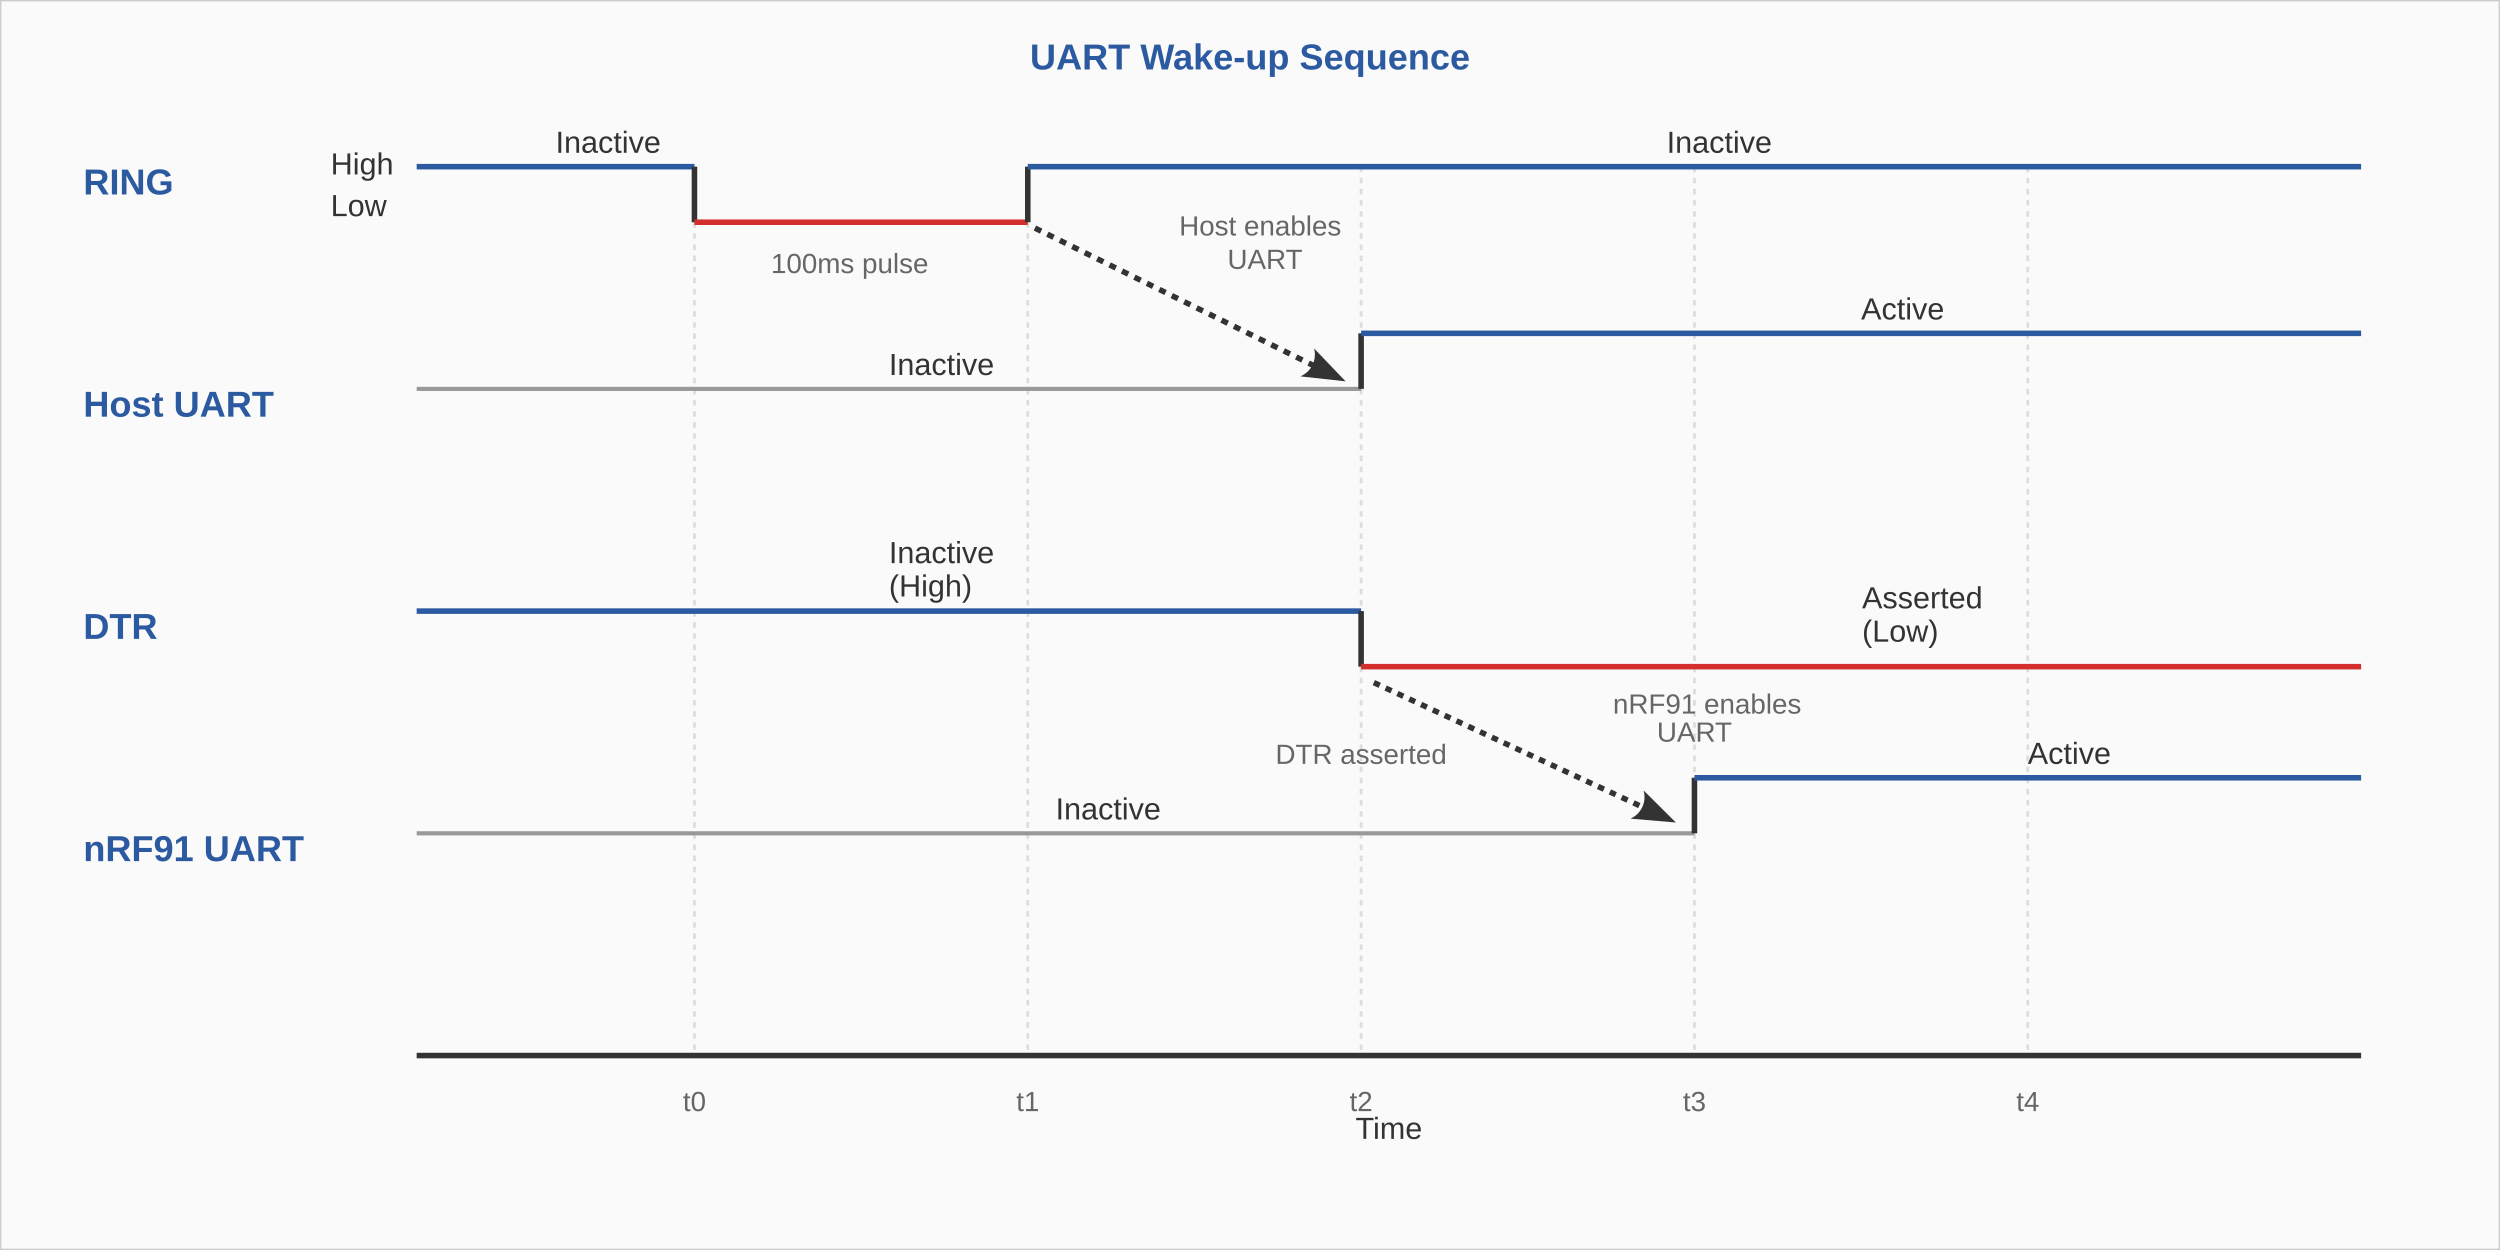
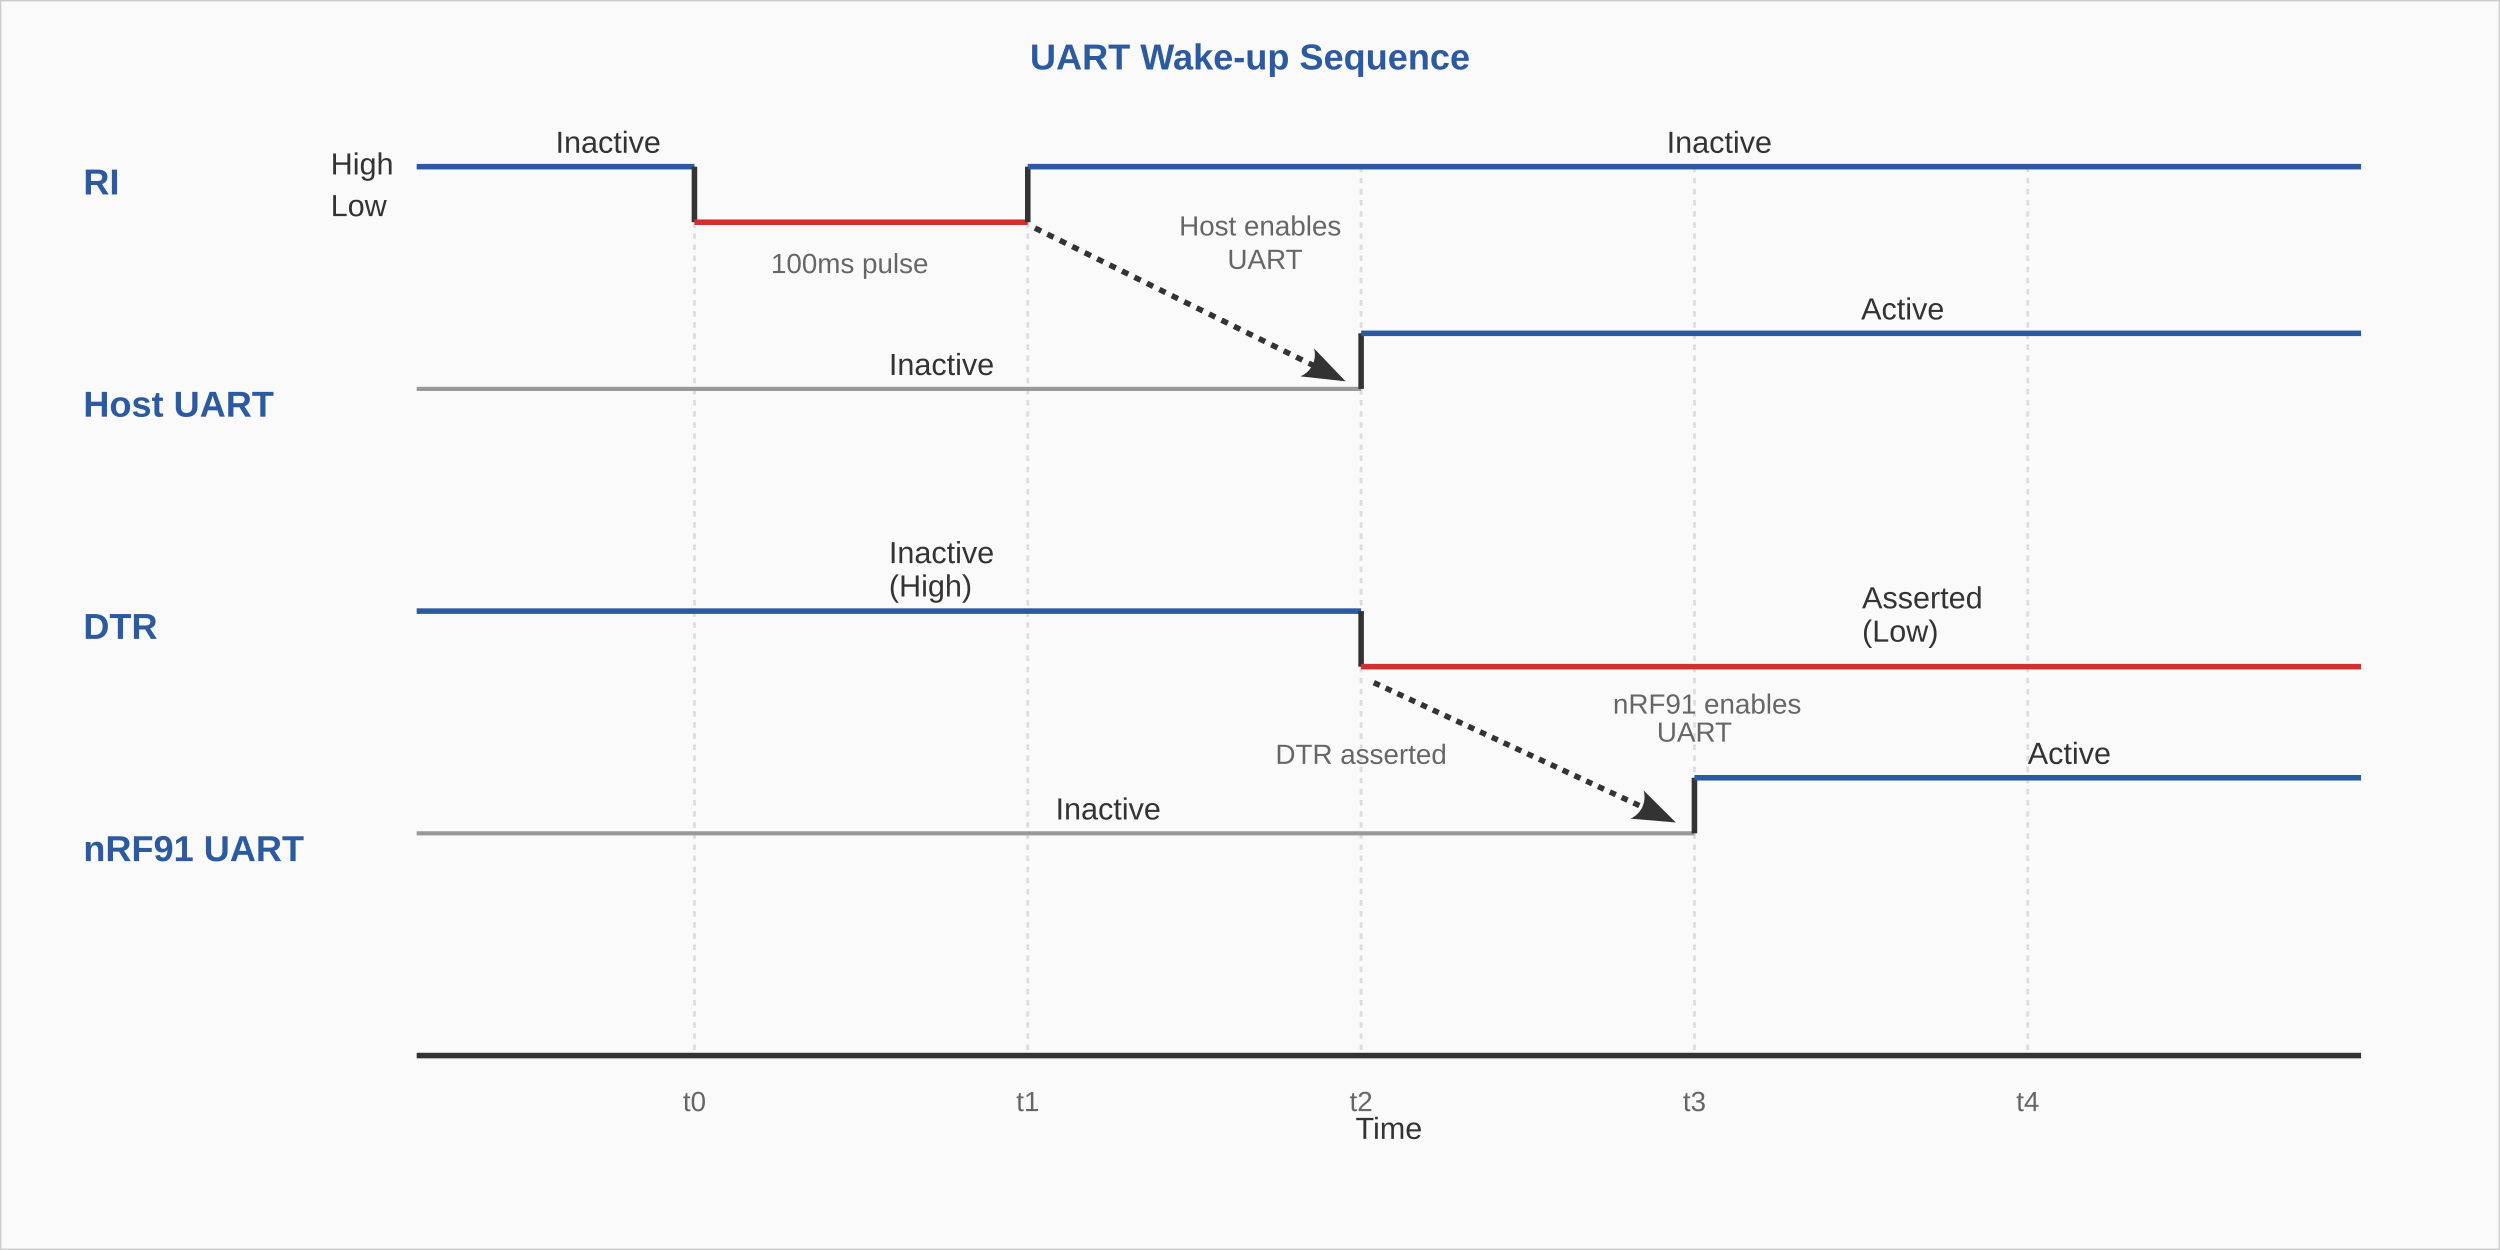
<svg xmlns="http://www.w3.org/2000/svg" width="900" height="450" version="1.1" id="svg128">
  <defs id="defs4">
    <marker style="overflow:visible" id="marker5779" refX="0" refY="0" orient="auto-start-reverse" markerWidth="7.7" markerHeight="5.6" viewBox="0 0 7.7 5.6" preserveAspectRatio="xMidYMid">
      <path transform="scale(0.7)" d="M -2,-4 9,0 -2,4 c 2,-2.33 2,-5.66 0,-8 z" style="fill:context-stroke;fill-rule:evenodd;stroke:none" id="path5777" />
    </marker>
    <marker style="overflow:visible" id="Arrow2" refX="0" refY="0" orient="auto-start-reverse" markerWidth="7.7" markerHeight="5.6" viewBox="0 0 7.7 5.6" preserveAspectRatio="xMidYMid">
      <path transform="scale(0.7)" d="M -2,-4 9,0 -2,4 c 2,-2.33 2,-5.66 0,-8 z" style="fill:context-stroke;fill-rule:evenodd;stroke:none" id="arrow2L" />
    </marker>
    <style id="style2">
      .signal-line { stroke: #333; stroke-width: 2; fill: none; }
      .signal-label { font-family: Arial, sans-serif; font-size: 11px; fill: #333; }
      .signal-name { font-family: Arial, sans-serif; font-size: 13px; font-weight: bold; fill: #2c5aa0; }
      .timing-label { font-family: Arial, sans-serif; font-size: 10px; fill: #666; }
      .grid-line { stroke: #ddd; stroke-width: 1; stroke-dasharray: 2,2; }
      .inactive { stroke: #999; stroke-width: 1.5; }
      .active { stroke: #2c5aa0; stroke-width: 2; }
      .arrow { fill: #333; }
      .high { stroke: #2c5aa0; stroke-width: 2; }
      .low { stroke: #d32f2f; stroke-width: 2; }
    </style>
  </defs>
  <rect x="0" y="0" width="900" height="450" fill="#fafafa" stroke="#ccc" stroke-width="1" id="rect6" />
  <text x="450" y="25" text-anchor="middle" class="signal-name" font-size="16" id="text8">UART Wake-up Sequence</text>
-   <text x="30" y="70" class="signal-name" id="text10">RING</text>
+   <text x="30" y="70" class="signal-name" id="text10">RI</text>
  <text x="30" y="150" class="signal-name" id="text12">Host UART</text>
  <text x="30" y="230" class="signal-name" id="text14">DTR</text>
  <text x="30" y="310" class="signal-name" id="text16">nRF91 UART</text>
  <g id="g4603" transform="translate(-0.9570778,12.81801)">
    <text x="120" y="50" class="signal-label" fill="#2c5aa0" id="text18">High</text>
    <text x="120" y="50" class="signal-label" dy="15" fill="#d32f2f" id="text20">Low</text>
  </g>
  <line x1="150" y1="380" x2="850" y2="380" class="signal-line" stroke-width="2" id="line22" />
  <text x="500" y="410" text-anchor="middle" class="signal-label" font-size="12" id="text24">Time</text>
  <line x1="250" y1="60" x2="250" y2="380" class="grid-line" id="line26" />
  <line x1="370" y1="60" x2="370" y2="380" class="grid-line" id="line28" />
  <line x1="490" y1="60" x2="490" y2="380" class="grid-line" id="line30" />
  <line x1="610" y1="60" x2="610" y2="380" class="grid-line" id="line32" />
  <line x1="730" y1="60" x2="730" y2="380" class="grid-line" id="line34" />
  <text x="250" y="400" text-anchor="middle" class="timing-label" id="text36">t0</text>
  <text x="370" y="400" text-anchor="middle" class="timing-label" id="text38">t1</text>
  <text x="490" y="400" text-anchor="middle" class="timing-label" id="text40">t2</text>
  <text x="610" y="400" text-anchor="middle" class="timing-label" id="text42">t3</text>
  <text x="730" y="400" text-anchor="middle" class="timing-label" id="text44">t4</text>
  <line x1="150" y1="60" x2="250" y2="60" class="high" id="line46" />
  <line x1="250" y1="60" x2="250" y2="80" class="signal-line" stroke-width="2" id="line48" />
  <line x1="250" y1="80" x2="370" y2="80" class="low" id="line50" />
  <line x1="370" y1="80" x2="370" y2="60" class="signal-line" stroke-width="2" id="line52" />
  <line x1="370" y1="60" x2="850" y2="60" class="high" id="line54" />
  <text x="200" y="55" class="signal-label" id="text56">Inactive</text>
  <text x="600" y="55" class="signal-label" id="text60">Inactive</text>
  <line x1="150" y1="140" x2="490" y2="140" class="inactive" id="line62" />
  <line x1="490" y1="140" x2="490" y2="120" class="signal-line" stroke-width="2" id="line64" />
  <line x1="490" y1="120" x2="850" y2="120" class="active" id="line66" />
  <text x="320" y="135" class="signal-label" id="text68">Inactive</text>
  <text x="670" y="115" class="signal-label" id="text70">Active</text>
  <line x1="150" y1="220" x2="490" y2="220" class="high" id="line72" />
  <line x1="490" y1="220" x2="490" y2="240" class="signal-line" stroke-width="2" id="line74" />
  <line x1="490" y1="240" x2="850" y2="240" class="low" id="line76" />
  <text x="320" y="202.731" class="signal-label" id="text78">Inactive</text>
  <text x="320" y="202.731" class="signal-label" dy="12" id="text80">(High)</text>
  <text x="670.345" y="218.995" class="signal-label" id="text82">Asserted</text>
  <text x="670.345" y="218.995" class="signal-label" dy="12" id="text84">(Low)</text>
  <line x1="150" y1="300" x2="610" y2="300" class="inactive" id="line86" />
  <line x1="610" y1="300" x2="610" y2="280" class="signal-line" stroke-width="2" id="line88" />
  <line x1="610" y1="280" x2="850" y2="280" class="active" id="line90" />
  <text x="380" y="295" class="signal-label" id="text92">Inactive</text>
  <text x="730" y="275" class="signal-label" id="text94">Active</text>
  <text x="305.889" y="98.316" text-anchor="middle" class="timing-label" id="text98">100ms pulse</text>
  <text x="453.678" y="84.776" text-anchor="middle" class="timing-label" id="text102">Host enables</text>
  <text x="455.398" y="84.806" text-anchor="middle" class="timing-label" dy="12" id="text104">UART</text>
  <text x="490" y="275" text-anchor="middle" class="timing-label" id="text108">DTR asserted</text>
  <text x="614.573" y="256.898" text-anchor="middle" class="timing-label" id="text112">nRF91 enables</text>
  <text x="610" y="255" text-anchor="middle" class="timing-label" dy="12" id="text114">UART</text>
  <path d="M 372.574,82.107 473.115,131.713" class="signal-line" stroke-width="1" stroke-dasharray="2.497, 2.497" fill="none" stroke="#666" id="path116" style="marker-end:url(#Arrow2)" />
  <path d="m 494.578,245.736 97.301,45.074" class="signal-line" stroke-width="1" stroke-dasharray="2.341, 2.341" fill="none" stroke="#666" id="path120" style="marker-end:url(#marker5779)" />
</svg>
